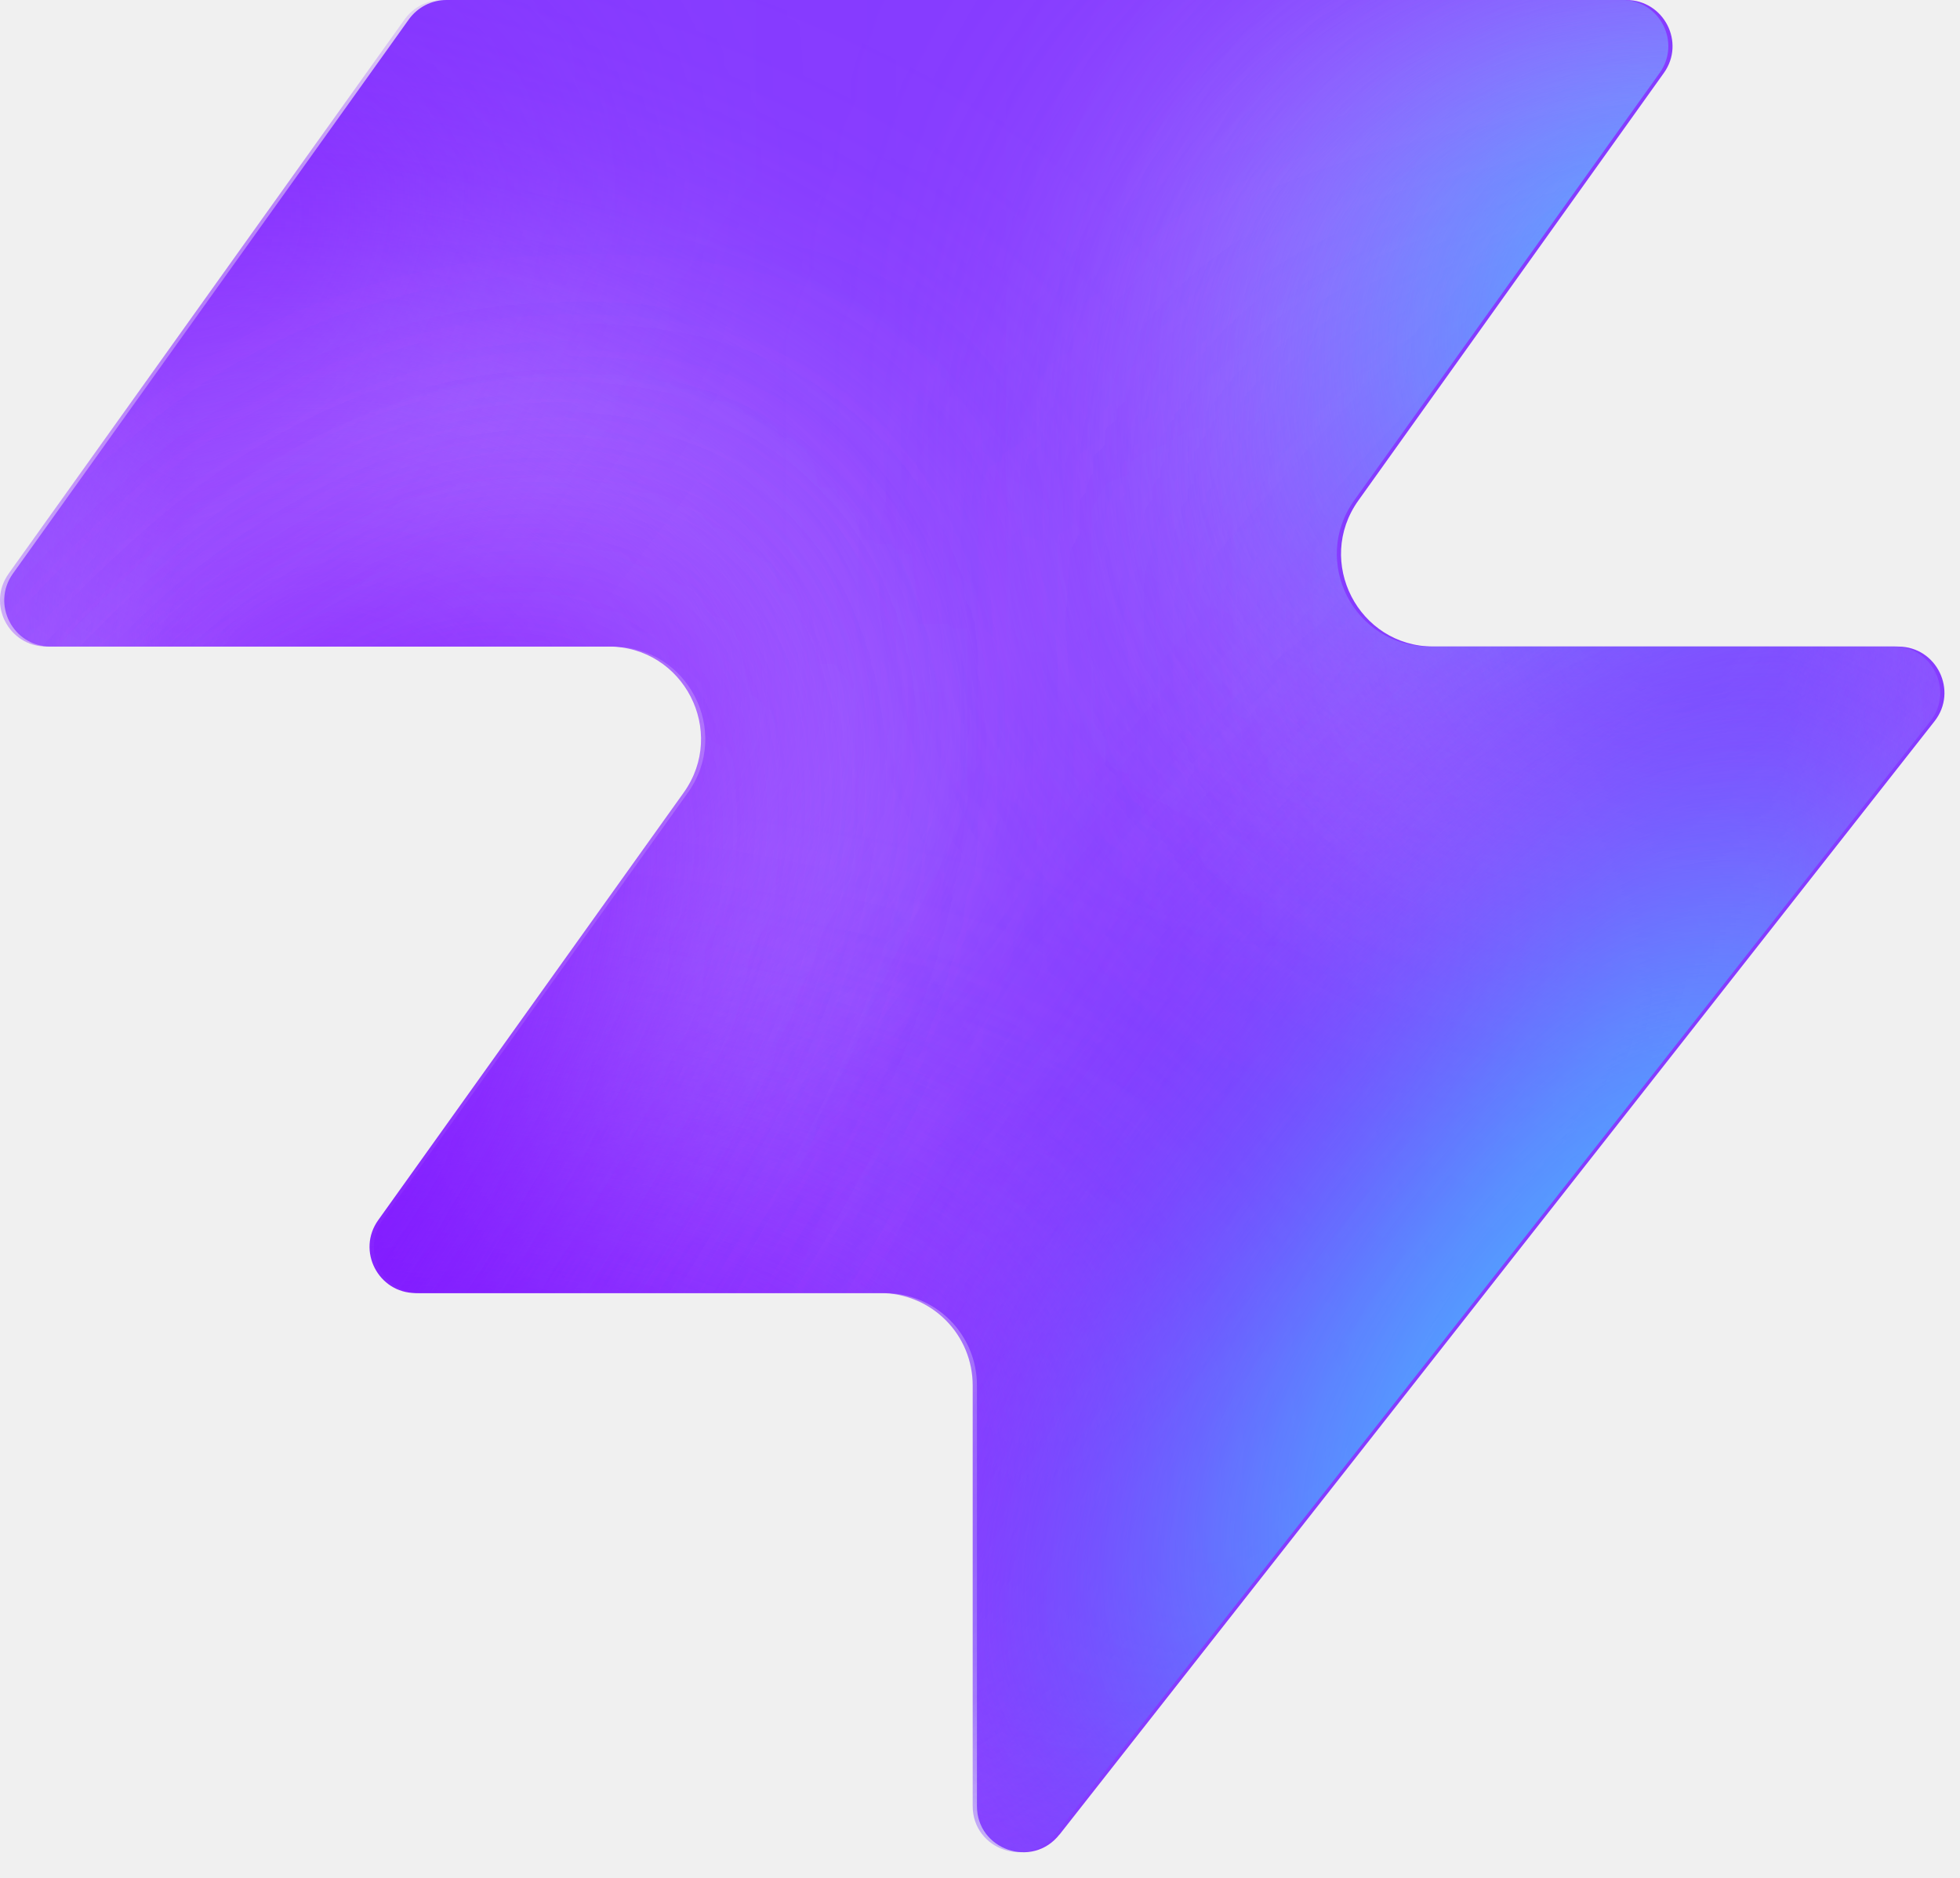
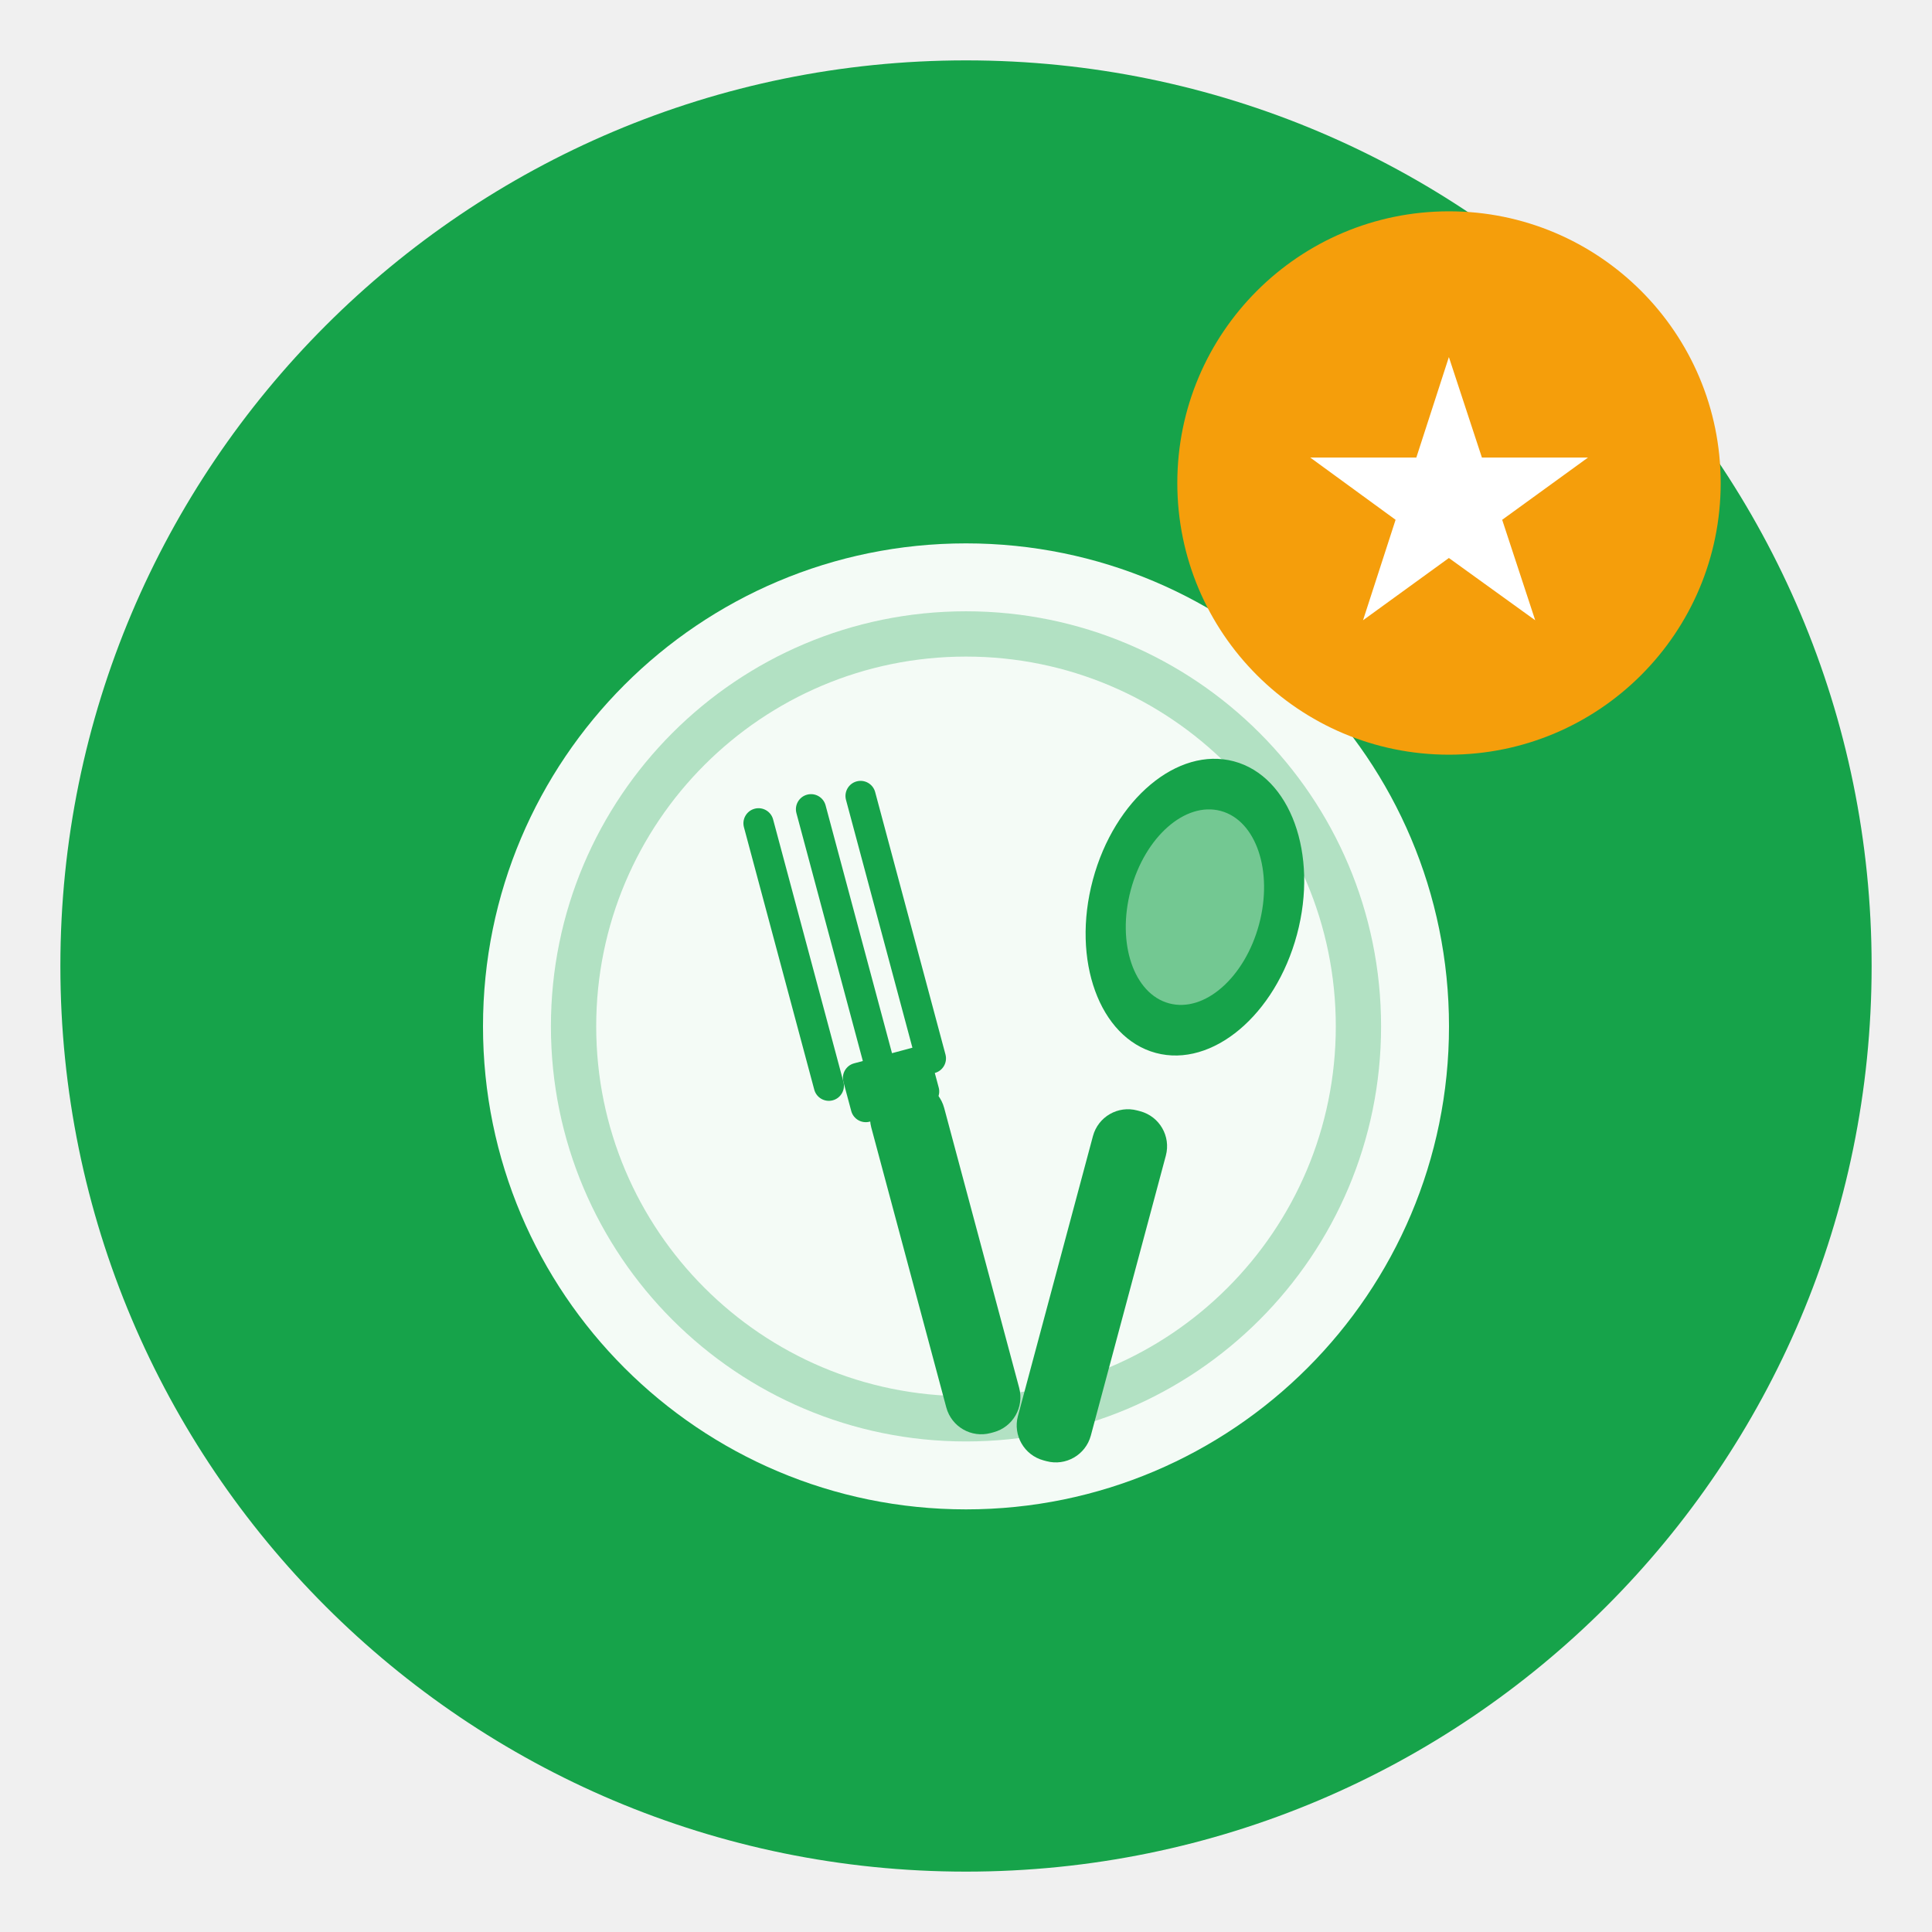
- <svg xmlns="http://www.w3.org/2000/svg" width="48" height="46" fill="none" viewBox="0 0 48 46">
-   <path fill="#863bff" d="M25.946 44.938c-.664.845-2.021.375-2.021-.698V33.937a2.26 2.26 0 0 0-2.262-2.262H10.287c-.92 0-1.456-1.04-.92-1.788l7.48-10.471c1.07-1.497 0-3.578-1.842-3.578H1.237c-.92 0-1.456-1.04-.92-1.788L10.013.474c.214-.297.556-.474.92-.474h28.894c.92 0 1.456 1.04.92 1.788l-7.48 10.471c-1.07 1.498 0 3.579 1.842 3.579h11.377c.943 0 1.473 1.088.89 1.83L25.947 44.94z" style="fill:#863bff;fill:color(display-p3 .525 .23 1);fill-opacity:1" />
-   <mask id="a" width="48" height="46" x="0" y="0" maskUnits="userSpaceOnUse" style="mask-type:alpha">
-     <path fill="#000" d="M25.842 44.938c-.664.844-2.021.375-2.021-.698V33.937a2.26 2.26 0 0 0-2.262-2.262H10.183c-.92 0-1.456-1.04-.92-1.788l7.48-10.471c1.07-1.498 0-3.579-1.842-3.579H1.133c-.92 0-1.456-1.04-.92-1.787L9.91.473c.214-.297.556-.474.92-.474h28.894c.92 0 1.456 1.04.92 1.788l-7.48 10.471c-1.07 1.498 0 3.578 1.842 3.578h11.377c.943 0 1.473 1.088.89 1.832L25.843 44.94z" style="fill:#000;fill-opacity:1" />
-   </mask>
-   <g mask="url(#a)">
-     <g filter="url(#b)">
-       <ellipse cx="5.508" cy="14.704" fill="#ede6ff" rx="5.508" ry="14.704" style="fill:#ede6ff;fill:color(display-p3 .927 .903 1);fill-opacity:1" transform="matrix(.00324 1 1 -.00324 -4.47 31.516)" />
-     </g>
-     <g filter="url(#c)">
-       <ellipse cx="10.399" cy="29.851" fill="#ede6ff" rx="10.399" ry="29.851" style="fill:#ede6ff;fill:color(display-p3 .927 .903 1);fill-opacity:1" transform="matrix(.00324 1 1 -.00324 -39.328 7.883)" />
-     </g>
-     <g filter="url(#d)">
-       <ellipse cx="5.508" cy="30.487" fill="#7e14ff" rx="5.508" ry="30.487" style="fill:#7e14ff;fill:color(display-p3 .492 .077 1);fill-opacity:1" transform="rotate(89.814 -25.913 -14.639)scale(1 -1)" />
-     </g>
-     <g filter="url(#e)">
-       <ellipse cx="5.508" cy="30.599" fill="#7e14ff" rx="5.508" ry="30.599" style="fill:#7e14ff;fill:color(display-p3 .492 .077 1);fill-opacity:1" transform="rotate(89.814 -32.644 -3.334)scale(1 -1)" />
-     </g>
-     <g filter="url(#f)">
-       <ellipse cx="5.508" cy="30.599" fill="#7e14ff" rx="5.508" ry="30.599" style="fill:#7e14ff;fill:color(display-p3 .492 .077 1);fill-opacity:1" transform="matrix(.00324 1 1 -.00324 -34.34 30.47)" />
-     </g>
-     <g filter="url(#g)">
-       <ellipse cx="14.072" cy="22.078" fill="#ede6ff" rx="14.072" ry="22.078" style="fill:#ede6ff;fill:color(display-p3 .927 .903 1);fill-opacity:1" transform="rotate(93.35 24.506 48.493)scale(-1 1)" />
-     </g>
-     <g filter="url(#h)">
-       <ellipse cx="3.47" cy="21.501" fill="#7e14ff" rx="3.47" ry="21.501" style="fill:#7e14ff;fill:color(display-p3 .492 .077 1);fill-opacity:1" transform="rotate(89.009 28.708 47.59)scale(-1 1)" />
-     </g>
-     <g filter="url(#i)">
-       <ellipse cx="3.47" cy="21.501" fill="#7e14ff" rx="3.47" ry="21.501" style="fill:#7e14ff;fill:color(display-p3 .492 .077 1);fill-opacity:1" transform="rotate(89.009 28.708 47.59)scale(-1 1)" />
-     </g>
-     <g filter="url(#j)">
-       <ellipse cx=".387" cy="8.972" fill="#7e14ff" rx="4.407" ry="29.108" style="fill:#7e14ff;fill:color(display-p3 .492 .077 1);fill-opacity:1" transform="rotate(39.51 .387 8.972)" />
-     </g>
-     <g filter="url(#k)">
-       <ellipse cx="47.523" cy="-6.092" fill="#7e14ff" rx="4.407" ry="29.108" style="fill:#7e14ff;fill:color(display-p3 .492 .077 1);fill-opacity:1" transform="rotate(37.892 47.523 -6.092)" />
-     </g>
-     <g filter="url(#l)">
-       <ellipse cx="41.412" cy="6.333" fill="#47bfff" rx="5.971" ry="9.665" style="fill:#47bfff;fill:color(display-p3 .28 .748 1);fill-opacity:1" transform="rotate(37.892 41.412 6.333)" />
-     </g>
-     <g filter="url(#m)">
-       <ellipse cx="-1.879" cy="38.332" fill="#7e14ff" rx="4.407" ry="29.108" style="fill:#7e14ff;fill:color(display-p3 .492 .077 1);fill-opacity:1" transform="rotate(37.892 -1.88 38.332)" />
-     </g>
-     <g filter="url(#n)">
-       <ellipse cx="-1.879" cy="38.332" fill="#7e14ff" rx="4.407" ry="29.108" style="fill:#7e14ff;fill:color(display-p3 .492 .077 1);fill-opacity:1" transform="rotate(37.892 -1.88 38.332)" />
-     </g>
-     <g filter="url(#o)">
-       <ellipse cx="35.651" cy="29.907" fill="#7e14ff" rx="4.407" ry="29.108" style="fill:#7e14ff;fill:color(display-p3 .492 .077 1);fill-opacity:1" transform="rotate(37.892 35.651 29.907)" />
-     </g>
-     <g filter="url(#p)">
-       <ellipse cx="38.418" cy="32.4" fill="#47bfff" rx="5.971" ry="15.297" style="fill:#47bfff;fill:color(display-p3 .28 .748 1);fill-opacity:1" transform="rotate(37.892 38.418 32.4)" />
-     </g>
+ <svg xmlns="http://www.w3.org/2000/svg" viewBox="0 0 64 64" fill="none">
+   <circle cx="32" cy="32" r="30" fill="#16A34A" />
+   <circle cx="32" cy="34" r="16" fill="white" opacity="0.95" />
+   <circle cx="32" cy="34" r="13" fill="none" stroke="#16A34A" stroke-width="1.5" opacity="0.3" />
+   <g transform="translate(24, 18) rotate(-15, 5, 16)">
+     <rect x="4" y="18" width="2.5" height="12" rx="1.2" fill="#16A34A" />
+     <rect x="2.5" y="8" width="1" height="10" rx="0.5" fill="#16A34A" />
+     <rect x="4.3" y="8" width="1" height="10" rx="0.5" fill="#16A34A" />
+     <rect x="6" y="8" width="1" height="10" rx="0.5" fill="#16A34A" />
+     <rect x="3.5" y="17" width="3" height="2" rx="0.5" fill="#16A34A" />
  </g>
-   <defs>
-     <filter id="b" width="60.045" height="41.654" x="-19.77" y="16.149" color-interpolation-filters="sRGB" filterUnits="userSpaceOnUse">
-       <feFlood flood-opacity="0" result="BackgroundImageFix" />
-       <feBlend in="SourceGraphic" in2="BackgroundImageFix" result="shape" />
-       <feGaussianBlur result="effect1_foregroundBlur_2002_17158" stdDeviation="7.659" />
-     </filter>
-     <filter id="c" width="90.34" height="51.437" x="-54.613" y="-7.533" color-interpolation-filters="sRGB" filterUnits="userSpaceOnUse">
-       <feFlood flood-opacity="0" result="BackgroundImageFix" />
-       <feBlend in="SourceGraphic" in2="BackgroundImageFix" result="shape" />
-       <feGaussianBlur result="effect1_foregroundBlur_2002_17158" stdDeviation="7.659" />
-     </filter>
-     <filter id="d" width="79.355" height="29.4" x="-49.64" y="2.03" color-interpolation-filters="sRGB" filterUnits="userSpaceOnUse">
-       <feFlood flood-opacity="0" result="BackgroundImageFix" />
-       <feBlend in="SourceGraphic" in2="BackgroundImageFix" result="shape" />
-       <feGaussianBlur result="effect1_foregroundBlur_2002_17158" stdDeviation="4.596" />
-     </filter>
-     <filter id="e" width="79.579" height="29.4" x="-45.045" y="20.029" color-interpolation-filters="sRGB" filterUnits="userSpaceOnUse">
-       <feFlood flood-opacity="0" result="BackgroundImageFix" />
-       <feBlend in="SourceGraphic" in2="BackgroundImageFix" result="shape" />
-       <feGaussianBlur result="effect1_foregroundBlur_2002_17158" stdDeviation="4.596" />
-     </filter>
-     <filter id="f" width="79.579" height="29.4" x="-43.513" y="21.178" color-interpolation-filters="sRGB" filterUnits="userSpaceOnUse">
-       <feFlood flood-opacity="0" result="BackgroundImageFix" />
-       <feBlend in="SourceGraphic" in2="BackgroundImageFix" result="shape" />
-       <feGaussianBlur result="effect1_foregroundBlur_2002_17158" stdDeviation="4.596" />
-     </filter>
-     <filter id="g" width="74.749" height="58.852" x="15.756" y="-17.901" color-interpolation-filters="sRGB" filterUnits="userSpaceOnUse">
-       <feFlood flood-opacity="0" result="BackgroundImageFix" />
-       <feBlend in="SourceGraphic" in2="BackgroundImageFix" result="shape" />
-       <feGaussianBlur result="effect1_foregroundBlur_2002_17158" stdDeviation="7.659" />
-     </filter>
-     <filter id="h" width="61.377" height="25.362" x="23.548" y="2.284" color-interpolation-filters="sRGB" filterUnits="userSpaceOnUse">
-       <feFlood flood-opacity="0" result="BackgroundImageFix" />
-       <feBlend in="SourceGraphic" in2="BackgroundImageFix" result="shape" />
-       <feGaussianBlur result="effect1_foregroundBlur_2002_17158" stdDeviation="4.596" />
-     </filter>
-     <filter id="i" width="61.377" height="25.362" x="23.548" y="2.284" color-interpolation-filters="sRGB" filterUnits="userSpaceOnUse">
-       <feFlood flood-opacity="0" result="BackgroundImageFix" />
-       <feBlend in="SourceGraphic" in2="BackgroundImageFix" result="shape" />
-       <feGaussianBlur result="effect1_foregroundBlur_2002_17158" stdDeviation="4.596" />
-     </filter>
-     <filter id="j" width="56.045" height="63.649" x="-27.636" y="-22.853" color-interpolation-filters="sRGB" filterUnits="userSpaceOnUse">
-       <feFlood flood-opacity="0" result="BackgroundImageFix" />
-       <feBlend in="SourceGraphic" in2="BackgroundImageFix" result="shape" />
-       <feGaussianBlur result="effect1_foregroundBlur_2002_17158" stdDeviation="4.596" />
-     </filter>
-     <filter id="k" width="54.814" height="64.646" x="20.116" y="-38.415" color-interpolation-filters="sRGB" filterUnits="userSpaceOnUse">
-       <feFlood flood-opacity="0" result="BackgroundImageFix" />
-       <feBlend in="SourceGraphic" in2="BackgroundImageFix" result="shape" />
-       <feGaussianBlur result="effect1_foregroundBlur_2002_17158" stdDeviation="4.596" />
-     </filter>
-     <filter id="l" width="33.541" height="35.313" x="24.641" y="-11.323" color-interpolation-filters="sRGB" filterUnits="userSpaceOnUse">
-       <feFlood flood-opacity="0" result="BackgroundImageFix" />
-       <feBlend in="SourceGraphic" in2="BackgroundImageFix" result="shape" />
-       <feGaussianBlur result="effect1_foregroundBlur_2002_17158" stdDeviation="4.596" />
-     </filter>
-     <filter id="m" width="54.814" height="64.646" x="-29.286" y="6.009" color-interpolation-filters="sRGB" filterUnits="userSpaceOnUse">
-       <feFlood flood-opacity="0" result="BackgroundImageFix" />
-       <feBlend in="SourceGraphic" in2="BackgroundImageFix" result="shape" />
-       <feGaussianBlur result="effect1_foregroundBlur_2002_17158" stdDeviation="4.596" />
-     </filter>
-     <filter id="n" width="54.814" height="64.646" x="-29.286" y="6.009" color-interpolation-filters="sRGB" filterUnits="userSpaceOnUse">
-       <feFlood flood-opacity="0" result="BackgroundImageFix" />
-       <feBlend in="SourceGraphic" in2="BackgroundImageFix" result="shape" />
-       <feGaussianBlur result="effect1_foregroundBlur_2002_17158" stdDeviation="4.596" />
-     </filter>
-     <filter id="o" width="54.814" height="64.646" x="8.244" y="-2.416" color-interpolation-filters="sRGB" filterUnits="userSpaceOnUse">
-       <feFlood flood-opacity="0" result="BackgroundImageFix" />
-       <feBlend in="SourceGraphic" in2="BackgroundImageFix" result="shape" />
-       <feGaussianBlur result="effect1_foregroundBlur_2002_17158" stdDeviation="4.596" />
-     </filter>
-     <filter id="p" width="39.409" height="43.623" x="18.713" y="10.588" color-interpolation-filters="sRGB" filterUnits="userSpaceOnUse">
-       <feFlood flood-opacity="0" result="BackgroundImageFix" />
-       <feBlend in="SourceGraphic" in2="BackgroundImageFix" result="shape" />
-       <feGaussianBlur result="effect1_foregroundBlur_2002_17158" stdDeviation="4.596" />
-     </filter>
-   </defs>
+   <g transform="translate(34, 17) rotate(15, 5, 16)">
+     <rect x="3.5" y="20" width="2.5" height="12" rx="1.2" fill="#16A34A" />
+     <ellipse cx="4.8" cy="13" rx="3.5" ry="5" fill="#16A34A" />
+     <ellipse cx="4.8" cy="13" rx="2.2" ry="3.3" fill="white" opacity="0.4" />
+   </g>
+   <circle cx="48" cy="16" r="9" fill="#F59E0B" />
+   <text x="48" y="20.5" text-anchor="middle" font-size="12" fill="white" font-family="sans-serif">★</text>
</svg>
